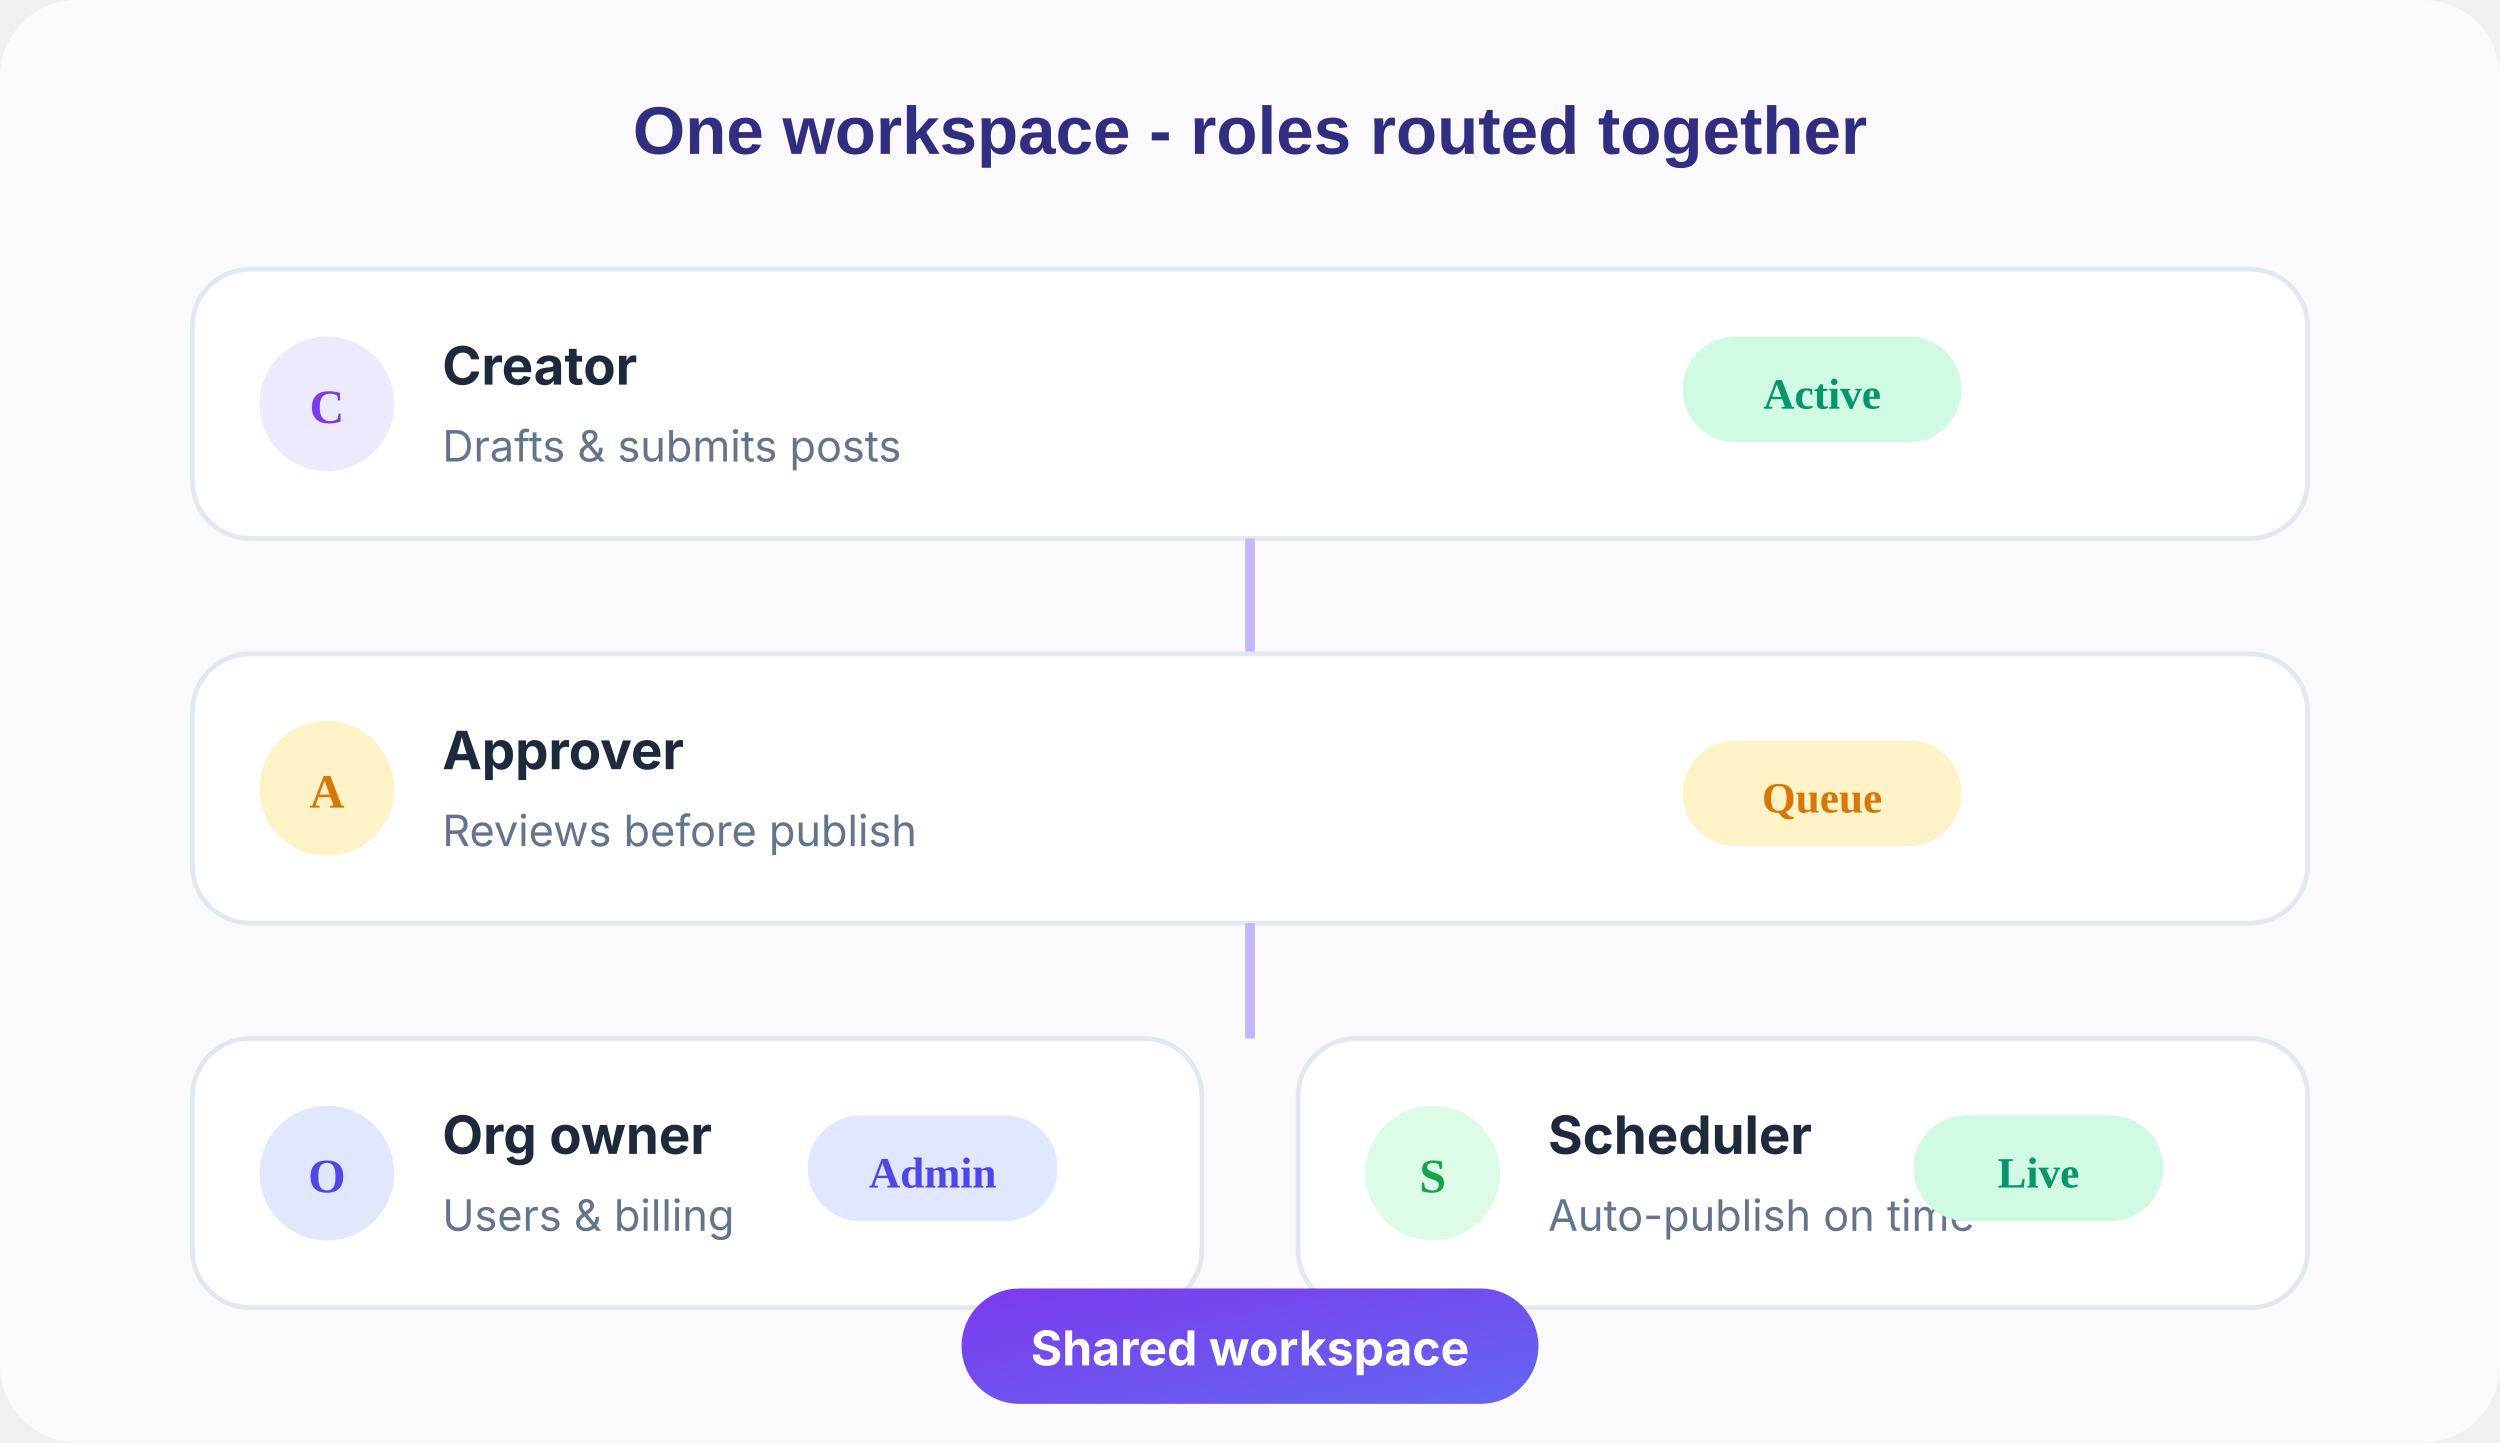
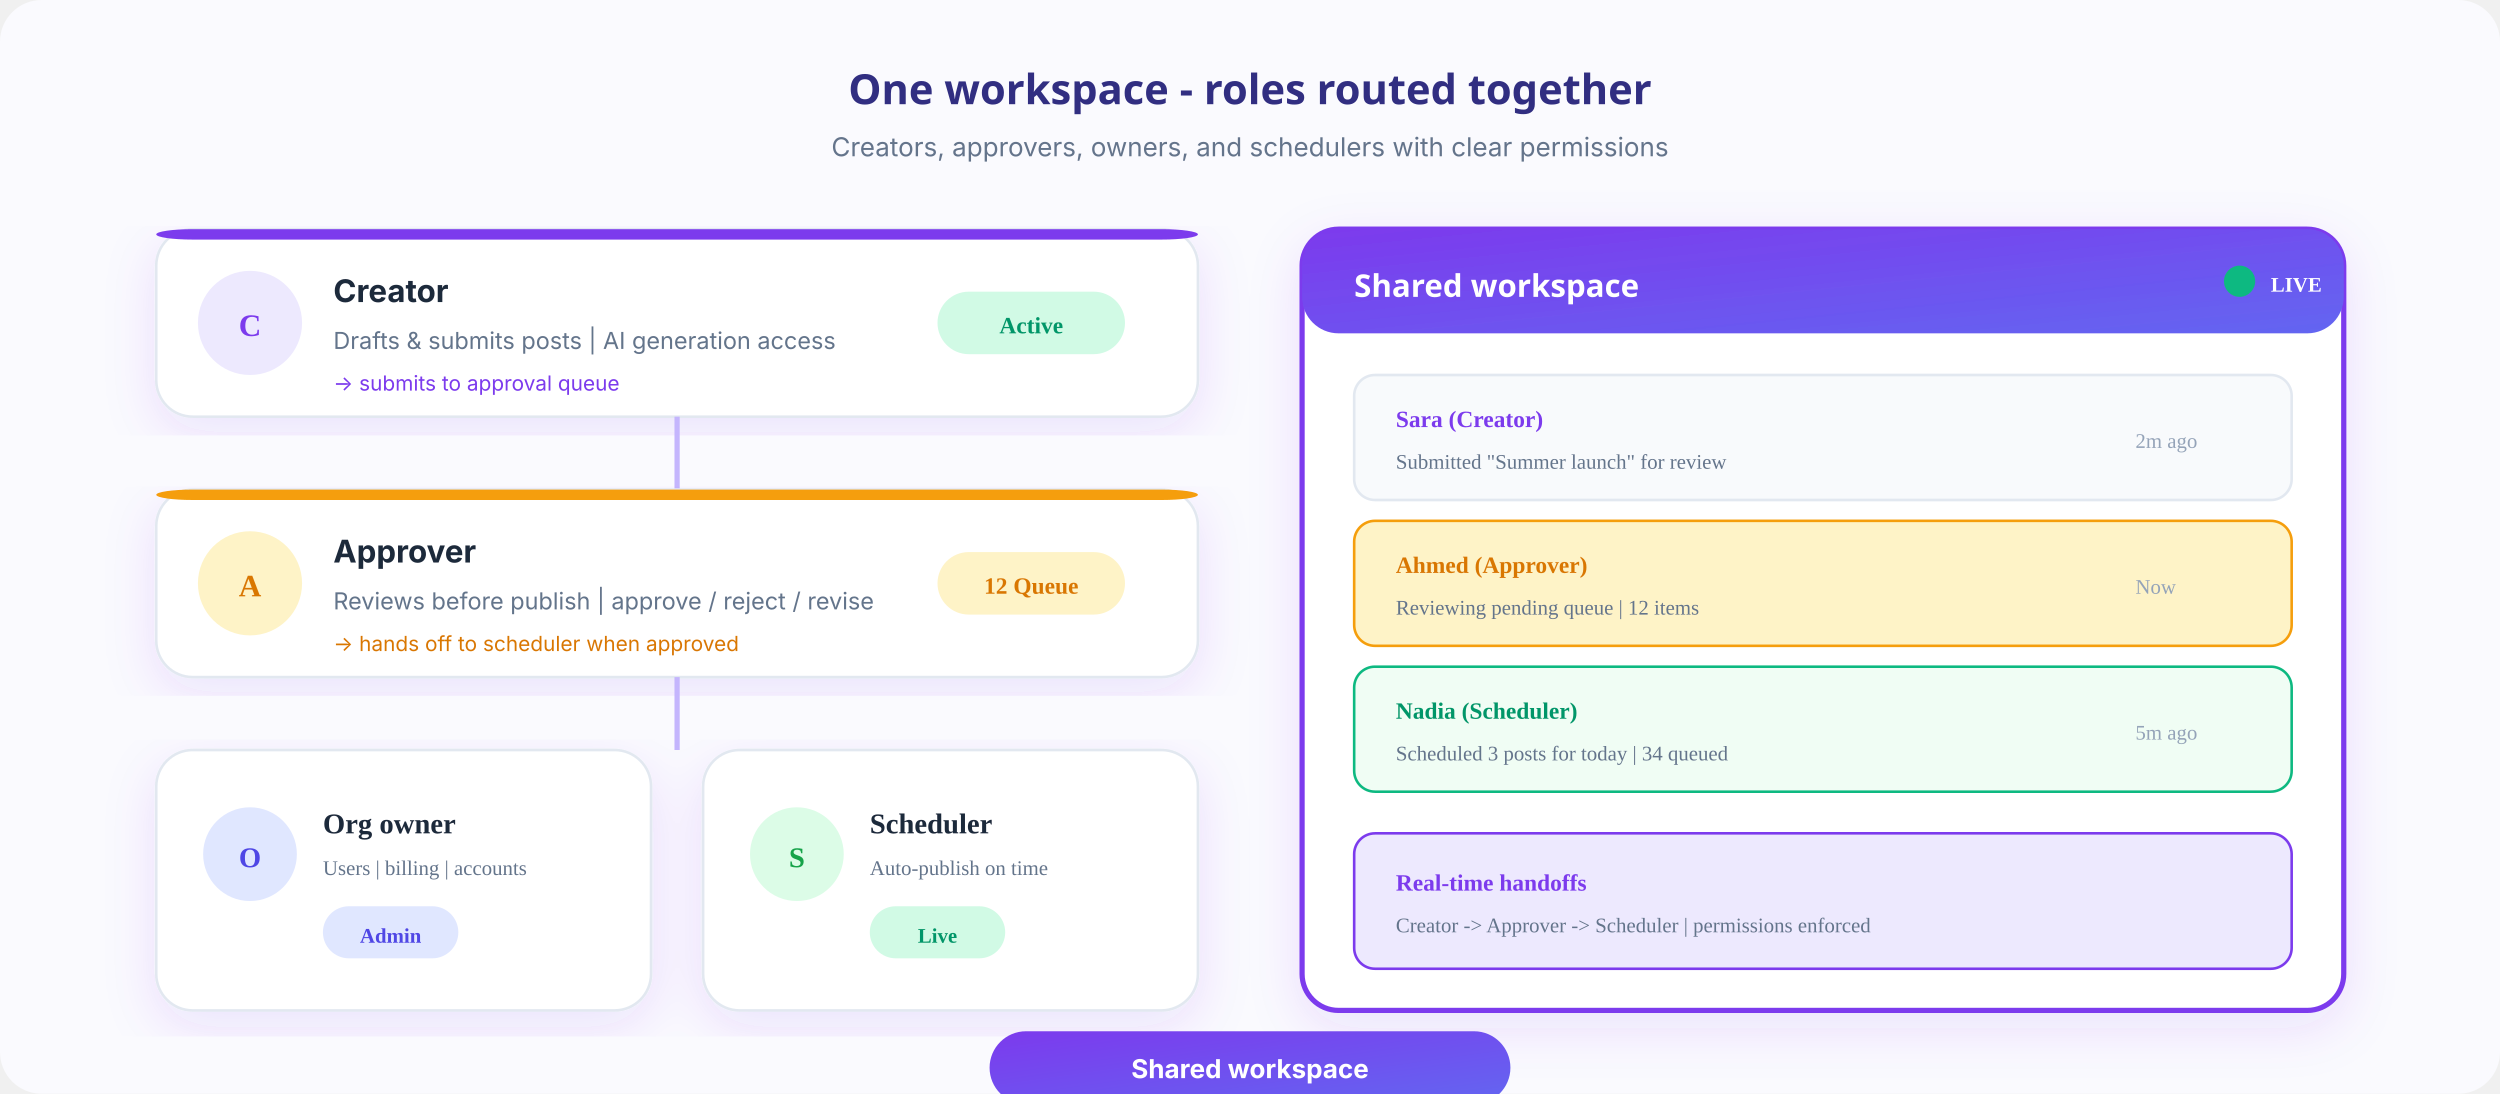
- <svg xmlns="http://www.w3.org/2000/svg" viewBox="0 0 520 300" role="img" aria-label="OmniPost team roles workflow">
+ <svg xmlns="http://www.w3.org/2000/svg" viewBox="0 0 960 420" role="img" aria-label="OmniPost team roles workflow">
  <defs>
-     <linearGradient id="rGrad" x1="0%" y1="0%" x2="100%" y2="100%">
+     <filter id="oprSh">
+       <feDropShadow dx="0" dy="6" stdDeviation="10" flood-color="#7C3AED" flood-opacity="0.12" />
+     </filter>
+     <linearGradient id="oprGrad" x1="0%" y1="0%" x2="100%" y2="100%">
      <stop offset="0%" stop-color="#7C3AED" />
      <stop offset="100%" stop-color="#6366F1" />
    </linearGradient>
    <style>
-       .r-flow { animation: rFlow 2.5s ease-in-out infinite; }
-       @keyframes rFlow { 0%,100%{opacity:.35} 50%{opacity:1} }
+       .opr-flow { animation: oprFlow 2.5s ease-in-out infinite; }
+       @keyframes oprFlow { 0%,100%{opacity:.3} 50%{opacity:1} }
+       .opr-float{animation:oprFloat 4s ease-in-out infinite;transform-box:fill-box;transform-origin:center}
+       .opr-float.f2{animation-delay:-1.5s}
+       @keyframes oprFloat{0%,100%{transform:translateY(0)}50%{transform:translateY(-5px)}}
    </style>
  </defs>
-   <rect width="520" height="300" rx="16" fill="#FAFAFE" />
-   <text x="260" y="32" text-anchor="middle" font-family="Space Grotesk,Arial,sans-serif" font-size="14" font-weight="800" fill="#312E81">One workspace - roles routed together</text>
-   <rect x="40" y="56" width="440" height="56" rx="12" fill="white" stroke="#E2E8F0" />
-   <circle cx="68" cy="84" r="14" fill="#EDE9FE" />
-   <text x="68" y="88" text-anchor="middle" font-size="10" font-weight="800" fill="#7C3AED">C</text>
-   <text x="92" y="80" font-family="Inter,Arial,sans-serif" font-size="11" font-weight="700" fill="#1E293B">Creator</text>
-   <text x="92" y="96" font-family="Inter,Arial,sans-serif" font-size="9" fill="#64748B">Drafts &amp; submits posts</text>
-   <rect x="350" y="70" width="58" height="22" rx="11" fill="#D1FAE5" />
-   <text x="379" y="85" text-anchor="middle" font-size="9" font-weight="700" fill="#059669">Active</text>
-   <path d="M260,112v24" stroke="#C4B5FD" stroke-width="2" class="r-flow" />
-   <rect x="40" y="136" width="440" height="56" rx="12" fill="white" stroke="#E2E8F0" />
-   <circle cx="68" cy="164" r="14" fill="#FEF3C7" />
-   <text x="68" y="168" text-anchor="middle" font-size="10" font-weight="800" fill="#D97706">A</text>
-   <text x="92" y="160" font-family="Inter,Arial,sans-serif" font-size="11" font-weight="700" fill="#1E293B">Approver</text>
-   <text x="92" y="176" font-family="Inter,Arial,sans-serif" font-size="9" fill="#64748B">Reviews before publish</text>
-   <rect x="350" y="154" width="58" height="22" rx="11" fill="#FEF3C7" />
-   <text x="379" y="169" text-anchor="middle" font-size="9" font-weight="700" fill="#D97706">Queue</text>
-   <path d="M260,192v24" stroke="#C4B5FD" stroke-width="2" class="r-flow" />
-   <rect x="40" y="216" width="210" height="56" rx="12" fill="white" stroke="#E2E8F0" />
-   <circle cx="68" cy="244" r="14" fill="#E0E7FF" />
-   <text x="68" y="248" text-anchor="middle" font-size="10" font-weight="800" fill="#4F46E5">O</text>
-   <text x="92" y="240" font-family="Inter,Arial,sans-serif" font-size="11" font-weight="700" fill="#1E293B">Org owner</text>
-   <text x="92" y="256" font-family="Inter,Arial,sans-serif" font-size="9" fill="#64748B">Users &amp; billing</text>
-   <rect x="168" y="232" width="52" height="22" rx="11" fill="#E0E7FF" />
-   <text x="194" y="247" text-anchor="middle" font-size="9" font-weight="700" fill="#4F46E5">Admin</text>
-   <rect x="270" y="216" width="210" height="56" rx="12" fill="white" stroke="#E2E8F0" />
-   <circle cx="298" cy="244" r="14" fill="#DCFCE7" />
-   <text x="298" y="248" text-anchor="middle" font-size="10" font-weight="800" fill="#16A34A">S</text>
-   <text x="322" y="240" font-family="Inter,Arial,sans-serif" font-size="11" font-weight="700" fill="#1E293B">Scheduler</text>
-   <text x="322" y="256" font-family="Inter,Arial,sans-serif" font-size="9" fill="#64748B">Auto-publish on time</text>
-   <rect x="398" y="232" width="52" height="22" rx="11" fill="#D1FAE5" />
-   <text x="424" y="247" text-anchor="middle" font-size="9" font-weight="700" fill="#059669">Live</text>
-   <rect x="200" y="268" width="120" height="24" rx="12" fill="url(#rGrad)" />
-   <text x="260" y="284" text-anchor="middle" font-family="Inter,Arial,sans-serif" font-size="10" font-weight="700" fill="white">Shared workspace</text>
+   <rect width="960" height="420" rx="16" fill="#FAFAFE" />
+   <text x="480" y="40" text-anchor="middle" font-family="Space Grotesk,sans-serif" font-size="16" font-weight="800" fill="#312E81">One workspace  -  roles routed together</text>
+   <text x="480" y="60" text-anchor="middle" font-family="Inter,sans-serif" font-size="10" fill="#64748B">Creators, approvers, owners, and schedulers with clear permissions</text>
+   <g class="opr-float" filter="url(#oprSh)">
+     <rect x="60" y="88" width="400" height="72" rx="14" fill="#FFFFFF" stroke="#E2E8F0" />
+     <rect x="60" y="88" width="400" height="4" rx="14" fill="#7C3AED" />
+     <circle cx="96" cy="124" r="20" fill="#EDE9FE" />
+     <text x="96" y="129" text-anchor="middle" font-size="12" font-weight="800" fill="#7C3AED">C</text>
+     <text x="128" y="116" font-family="Inter,sans-serif" font-size="12" font-weight="700" fill="#1E293B">Creator</text>
+     <text x="128" y="134" font-family="Inter,sans-serif" font-size="9" fill="#64748B">Drafts &amp; submits posts  |  AI generation access</text>
+     <rect x="360" y="112" width="72" height="24" rx="12" fill="#D1FAE5" />
+     <text x="396" y="128" text-anchor="middle" font-size="9" font-weight="700" fill="#059669">Active</text>
+     <text x="128" y="150" font-family="Inter,sans-serif" font-size="8" fill="#7C3AED">-&gt; submits to approval queue</text>
+   </g>
+   <path d="M260,160v28" stroke="#C4B5FD" stroke-width="2" class="opr-flow" />
+   <g class="opr-float f2" filter="url(#oprSh)">
+     <rect x="60" y="188" width="400" height="72" rx="14" fill="#FFFFFF" stroke="#E2E8F0" />
+     <rect x="60" y="188" width="400" height="4" rx="14" fill="#F59E0B" />
+     <circle cx="96" cy="224" r="20" fill="#FEF3C7" />
+     <text x="96" y="229" text-anchor="middle" font-size="12" font-weight="800" fill="#D97706">A</text>
+     <text x="128" y="216" font-family="Inter,sans-serif" font-size="12" font-weight="700" fill="#1E293B">Approver</text>
+     <text x="128" y="234" font-family="Inter,sans-serif" font-size="9" fill="#64748B">Reviews before publish  |  approve / reject / revise</text>
+     <rect x="360" y="212" width="72" height="24" rx="12" fill="#FEF3C7" />
+     <text x="396" y="228" text-anchor="middle" font-size="9" font-weight="700" fill="#D97706">12 Queue</text>
+     <text x="128" y="250" font-family="Inter,sans-serif" font-size="8" fill="#D97706">-&gt; hands off to scheduler when approved</text>
+   </g>
+   <path d="M260,260v28" stroke="#C4B5FD" stroke-width="2" class="opr-flow" />
+   <g filter="url(#oprSh)">
+     <rect x="60" y="288" width="190" height="100" rx="14" fill="#FFFFFF" stroke="#E2E8F0" />
+     <circle cx="96" cy="328" r="18" fill="#E0E7FF" />
+     <text x="96" y="333" text-anchor="middle" font-size="11" font-weight="800" fill="#4F46E5">O</text>
+     <text x="124" y="320" font-size="11" font-weight="700" fill="#1E293B">Org owner</text>
+     <text x="124" y="336" font-size="8" fill="#64748B">Users  |  billing  |  accounts</text>
+     <rect x="124" y="348" width="52" height="20" rx="10" fill="#E0E7FF" />
+     <text x="150" y="362" text-anchor="middle" font-size="8" font-weight="700" fill="#4F46E5">Admin</text>
+     <rect x="270" y="288" width="190" height="100" rx="14" fill="#FFFFFF" stroke="#E2E8F0" />
+     <circle cx="306" cy="328" r="18" fill="#DCFCE7" />
+     <text x="306" y="333" text-anchor="middle" font-size="11" font-weight="800" fill="#16A34A">S</text>
+     <text x="334" y="320" font-size="11" font-weight="700" fill="#1E293B">Scheduler</text>
+     <text x="334" y="336" font-size="8" fill="#64748B">Auto-publish on time</text>
+     <rect x="334" y="348" width="52" height="20" rx="10" fill="#D1FAE5" />
+     <text x="360" y="362" text-anchor="middle" font-size="8" font-weight="700" fill="#059669">Live</text>
+   </g>
+   <g filter="url(#oprSh)">
+     <rect x="500" y="88" width="400" height="300" rx="14" fill="#FFFFFF" stroke="#7C3AED" stroke-width="2" />
+     <rect x="500" y="88" width="400" height="40" rx="14" fill="url(#oprGrad)" />
+     <text x="520" y="114" font-family="Space Grotesk,sans-serif" font-size="12" font-weight="800" fill="#FFFFFF">Shared workspace</text>
+     <circle cx="860" cy="108" r="6" fill="#10B981" class="opr-flow" />
+     <text x="872" y="112" font-size="8" font-weight="700" fill="#FFFFFF">LIVE</text>
+     <rect x="520" y="144" width="360" height="48" rx="8" fill="#F8FAFC" stroke="#E2E8F0" />
+     <text x="536" y="164" font-size="9" font-weight="600" fill="#7C3AED">Sara (Creator)</text>
+     <text x="536" y="180" font-size="8" fill="#64748B">Submitted "Summer launch" for review</text>
+     <text x="820" y="172" font-size="8" fill="#94A3B8">2m ago</text>
+     <rect x="520" y="200" width="360" height="48" rx="8" fill="#FEF3C7" stroke="#F59E0B" />
+     <text x="536" y="220" font-size="9" font-weight="600" fill="#D97706">Ahmed (Approver)</text>
+     <text x="536" y="236" font-size="8" fill="#64748B">Reviewing pending queue  |  12 items</text>
+     <text x="820" y="228" font-size="8" fill="#94A3B8">Now</text>
+     <rect x="520" y="256" width="360" height="48" rx="8" fill="#F0FDF4" stroke="#10B981" />
+     <text x="536" y="276" font-size="9" font-weight="600" fill="#059669">Nadia (Scheduler)</text>
+     <text x="536" y="292" font-size="8" fill="#64748B">Scheduled 3 posts for today  |  34 queued</text>
+     <text x="820" y="284" font-size="8" fill="#94A3B8">5m ago</text>
+     <rect x="520" y="320" width="360" height="52" rx="8" fill="#EDE9FE" stroke="#7C3AED" />
+     <text x="536" y="342" font-size="9" font-weight="700" fill="#7C3AED">Real-time handoffs</text>
+     <text x="536" y="358" font-size="8" fill="#64748B">Creator -&gt; Approver -&gt; Scheduler  |  permissions enforced</text>
+   </g>
+   <rect x="380" y="396" width="200" height="28" rx="14" fill="url(#oprGrad)" />
+   <text x="480" y="414" text-anchor="middle" font-family="Inter,sans-serif" font-size="10" font-weight="700" fill="white">Shared workspace</text>
</svg>
